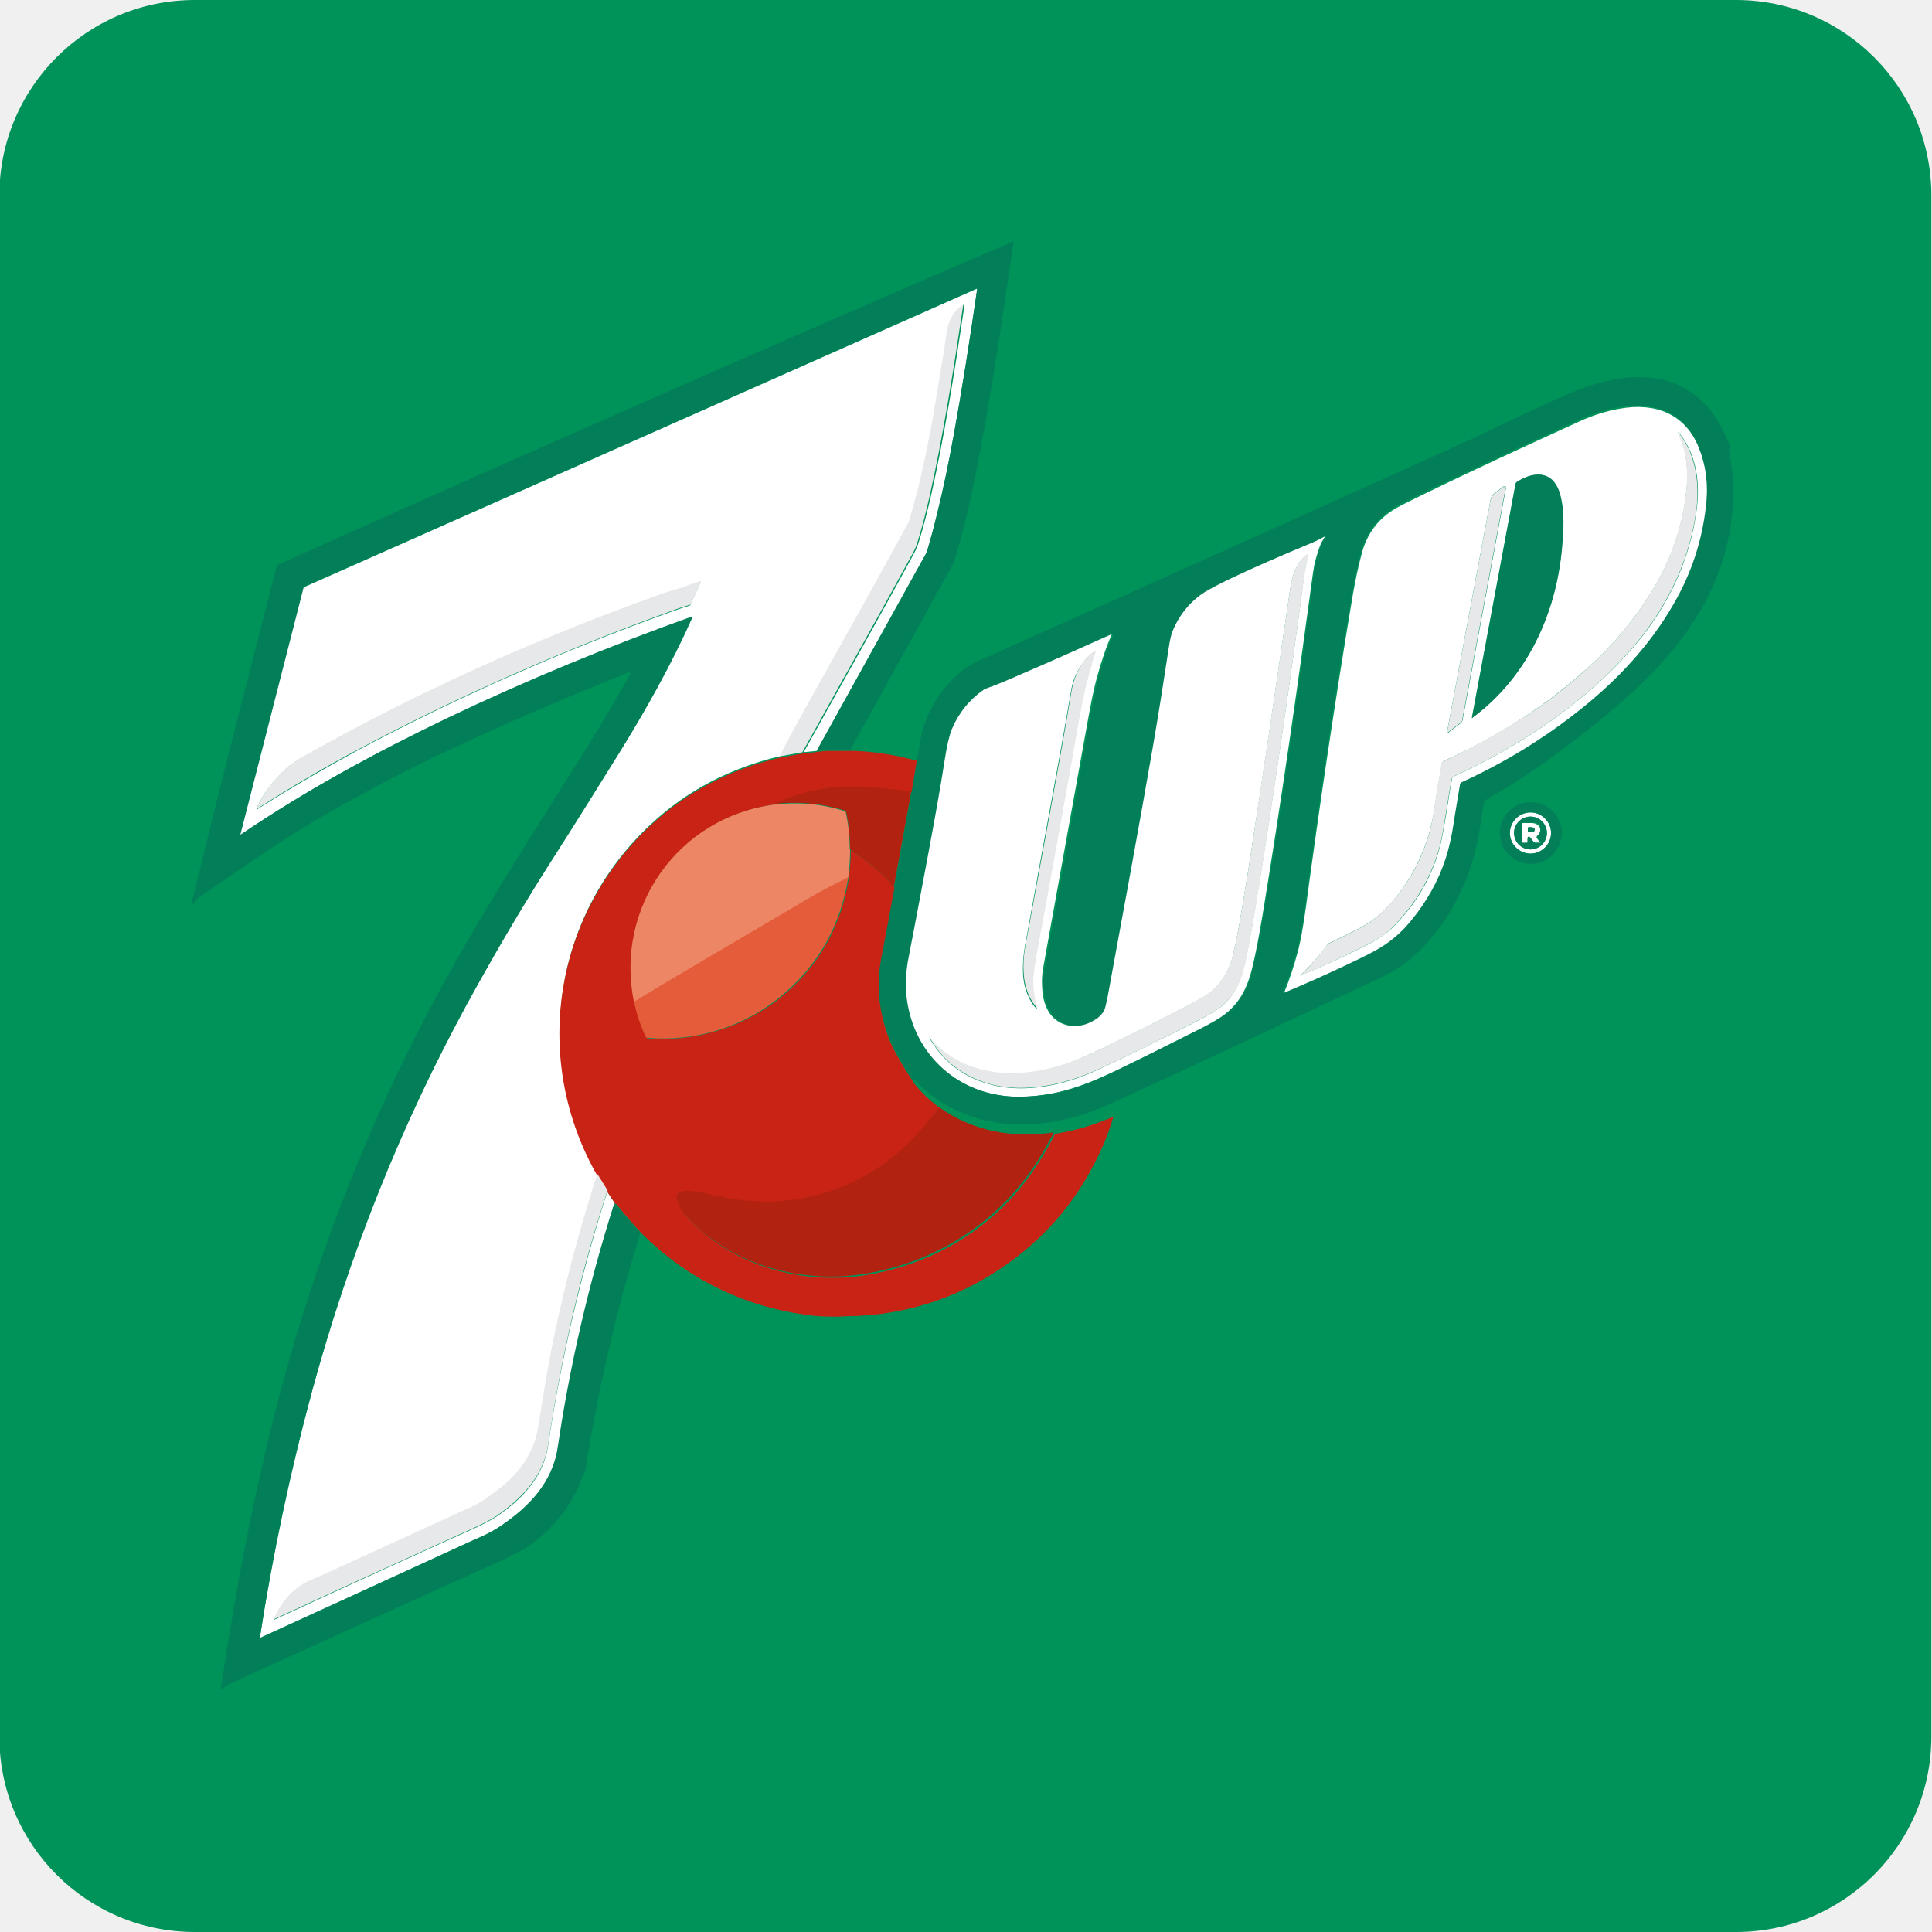
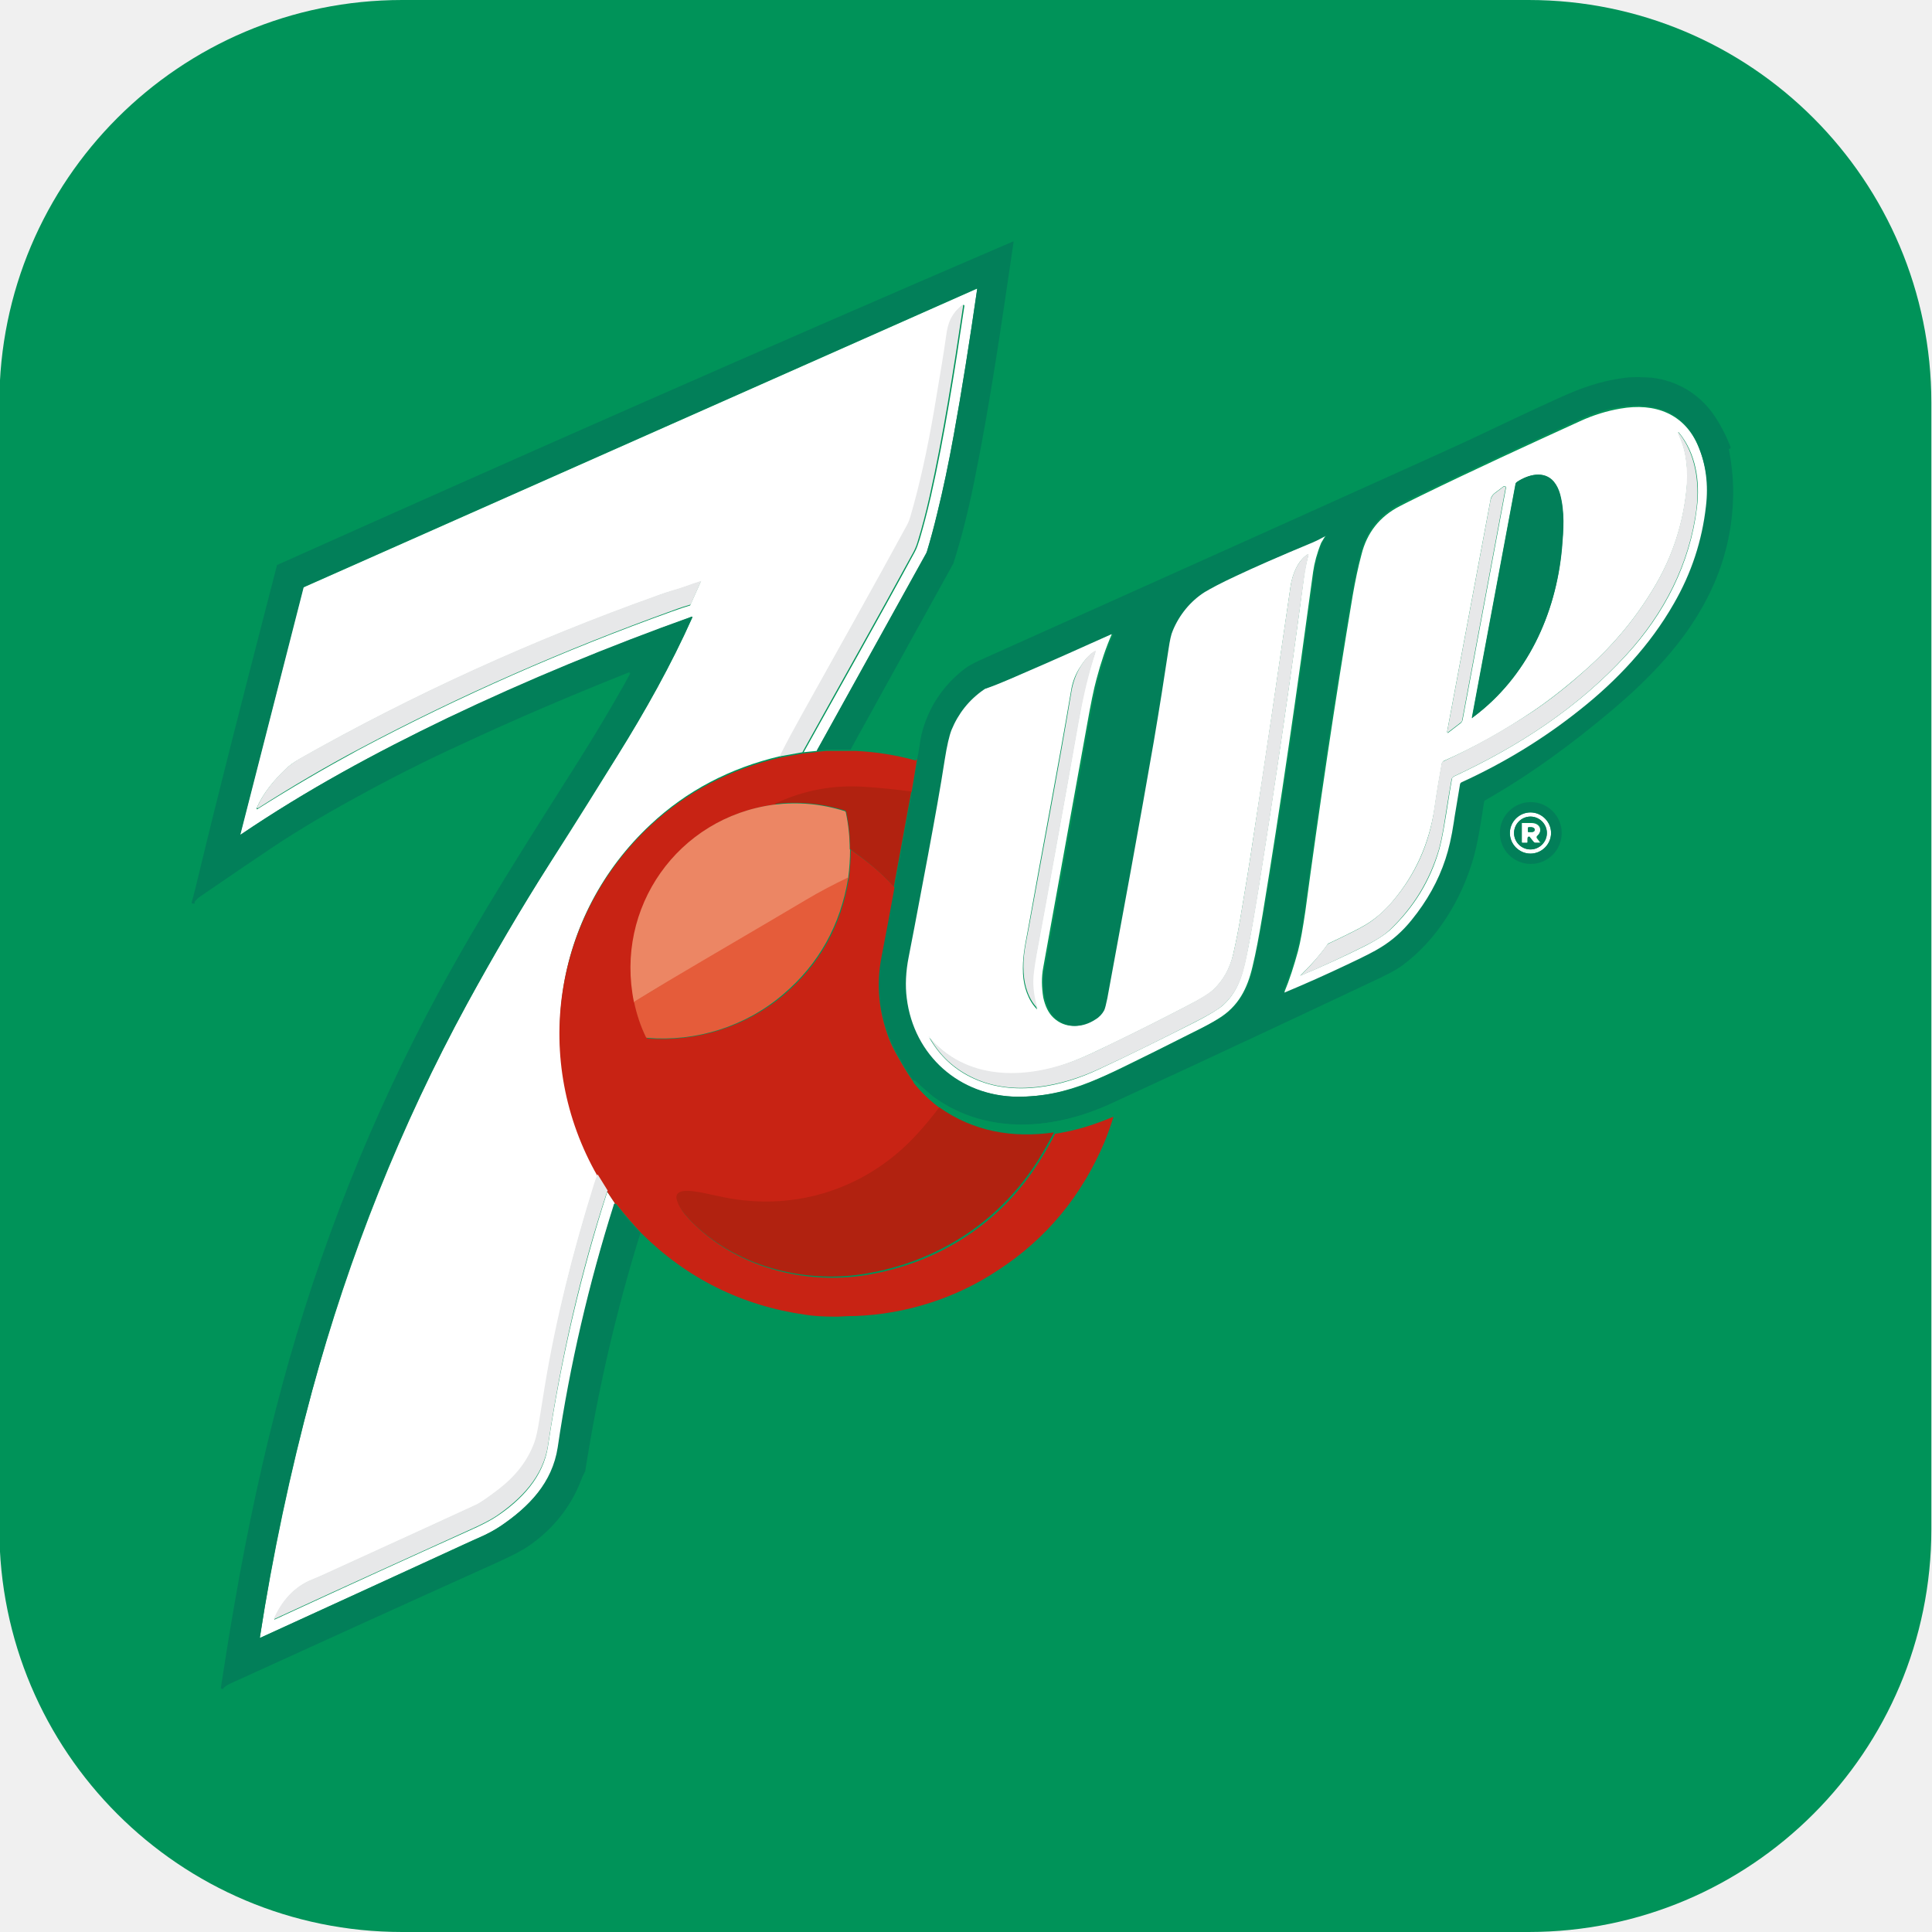
<svg xmlns="http://www.w3.org/2000/svg" id="Layer_2" version="1.1" viewBox="0 0 600 600">
  <defs>
    <style>
      .st0 {
        fill: #e55c3a;
      }

      .st1 {
        fill: #027f59;
      }

      .st2 {
        fill: #fff;
      }

      .st3 {
        fill: #ec8664;
      }

      .st4 {
        fill: #b12210;
      }

      .st5 {
        fill: #009359;
      }

      .st6 {
        fill: #e7e8e9;
      }

      .st7 {
        fill: #c82314;
      }
    </style>
  </defs>
-   <rect class="st5" x="-.2" y="0" width="600" height="600" rx="60.7" ry="60.7" />
+   <rect class="st5" x="-.2" y="0" width="600" height="600" rx="125.1" ry="125.1" />
  <g>
    <g>
      <path class="st2" d="M253.6,232.9s0,.2,0,.3h0l-4,.4c11.5-20.7,23.2-41.3,34.5-62.2.7-1.3,1-2.4,1.5-3.9,1.1-3.7,2.3-8.2,3.5-13.4,4.2-18.5,7.4-38.9,10.4-59.1,0,0,0-.3-.2-.3h-.2c-1.5,1.1-2.7,2.5-3.6,4.3-.6,1.2-1.1,3-1.4,5.4-.5,3.7-1.7,11.3-3.7,22.9-2.1,12.2-4.6,23.2-7.4,33.1-.2.8-.6,1.8-1,2.5-10.8,19.9-22.1,39.7-32.5,58.6-2.4,4.4-4.8,8.9-7.1,13.3-15.7,3.7-29.2,10.8-40.3,21.2-30.3,28.2-37,72.9-16.3,108.8-.3.6-.7,1.4-1,2.6-7,22-12.1,43.1-15.4,63.1-.8,5.1-1.4,8.6-1.7,10.5-.5,3.2-1,5.5-1.5,6.9-2.2,6.1-6.1,10.9-11.3,14.8-3.3,2.5-5.6,4.1-6.9,4.7-4.9,2.3-20.7,9.5-47.4,21.7-.9.4-2.1.9-3.5,1.5-5.6,2.2-9.5,6.7-11.9,12.2v.2h0c24-11.1,44-20.2,60.2-27.5,4.1-1.8,6.9-3.3,8.6-4.4,7.9-5.2,14.8-12.4,16.2-22.1,4.1-27.4,10.3-53.7,18.4-78.9l2.4,3.6c0,0-.2.3-.2.4-7.8,24.4-13.5,49.5-17.4,75.3-1.6,11-9,18.5-17.7,24.4-2,1.3-4.3,2.6-7.1,3.8-.3,0-22.8,10.5-67.7,31h-.2c4-25.7,9.4-51.2,16.2-76.5,11.6-42.4,27.6-82.6,48.2-120.4,8.1-14.8,16.6-29.4,25.6-43.5,9-14,15.9-25.2,21-33.4,8.6-13.8,16.7-28.2,23.3-43v-.2h-.2c-25.7,9.2-51,19.7-75.9,31.5-22.2,10.6-43.9,22.3-64.2,36.2h-.2c0,0,19.6-76.7,19.6-76.7,0,0,0-.2.2-.2l209-92.7h.2c-2.4,16.6-4.8,31.8-7.3,45.5-1.6,8.9-3.3,16.9-5.1,24.2-1.1,4.6-2.2,8.6-3.2,11.9,0,.4-.3.8-.5,1.1l-33.8,60.9h0ZM217.7,180.6c-3,.9-5.8,2.1-8.8,2.9-1.4.4-3,.9-4.8,1.6-38.6,13.8-75.9,30.7-111,50.6-1.8,1-3.3,2.1-4.3,3.1-3.5,3.3-7.1,7.5-9.1,12.2,0,0,0,.2,0,.3h.2c10.6-6.7,21.1-12.8,31.6-18.5,31.4-16.7,64-31,97.2-42.9,2.5-.9,4.3-1.5,5.4-1.8,0,0,.3,0,.3-.3l3.1-6.9h0c0,0,0-.2,0-.2Z" />
      <path class="st2" d="M398.8,308.3h0c1.7-4.1,3.1-8.5,4.3-12.9.8-3,1.5-7.1,2.3-12.5,4.2-31.3,9.2-65.3,14.7-98,.8-4.6,1.7-8.9,2.7-12.6,1.7-6.9,5.7-11.9,11.9-15.1,1.5-.8,3.6-1.8,6.4-3.2,16.8-8.2,33.4-15.8,49.6-23.2,4.1-1.9,8.4-3.2,12.5-3.9,10.7-1.9,20.1,1.5,24.4,12.1,2.4,5.8,3.2,12.1,2.4,18.7-1.2,10.7-4.6,20.8-10,30.3-7.3,12.7-17.6,23.8-29.1,32.9-11.4,9-23.6,16.5-36.7,22.5-.3.2-.6.5-.6.8-1,6.2-1.7,10.1-1.9,11.6-.7,4.6-1.6,8.4-2.6,11.5-2.3,6.8-5.8,13-10.5,18.9-2.8,3.5-6,6.3-9.4,8.4-2.1,1.3-5.6,3.1-10.7,5.5-6.4,3-12.8,5.9-19.5,8.7l-.3-.2ZM521.2,134.2c0,.5.3.9.5,1.5,2.1,4.6,2.7,10.7,2.1,16.2-1.1,10.8-4.3,20.6-9.6,29.7-5.6,9.6-12.6,18.2-21.2,25.9-5.8,5.2-11.5,9.7-16.8,13.3-8.9,6-18.1,11.2-27.8,15.5-.3.2-.6.5-.6.8-.7,3.8-1.5,8.5-2.3,14-1.7,11-6,20.5-12.9,28.7-2.7,3.2-5.5,5.6-8.5,7.4-2,1.2-5.8,3.1-11.5,5.8,0,0-.2,0-.3.3-2.5,3.5-5.4,6.7-8.5,9.7h0c7.2-3,13.9-6.1,20.3-9.3,2.7-1.4,5.6-3.1,7.6-4.9,7.4-7,12.5-15.3,15.3-25.1.4-1.5.9-3.7,1.4-6.6.9-5,1.6-10.2,2.5-15.1,0-.4.3-.7.7-.9,20-9.3,38.6-21.4,53.5-37.7,11.8-12.8,19.8-28.4,21.9-45.8,1-8.1-.3-16.9-5.7-23.4h-.2ZM457.4,222.8c16.7-12.4,25.8-32,27.6-52.4.5-5.8.9-11.4-.6-16.9-.4-1.4-1-2.7-1.9-3.8-3-3.7-8-2.3-11.4,0-.3.2-.5.4-.5.8l-13.5,72.3s0,0,0,.2h.2ZM449.7,227.6l3.9-3c.3-.2.5-.6.6-.9l13.5-72.2c0-.2,0-.5-.4-.5h-.3l-2.9,2.2c-.6.5-1.1,1.2-1.2,2l-13.5,72.1c0,0,0,.2.2.3h.2,0Z" />
      <path class="st2" d="M345.3,196.9c-1.8,4.1-3.4,8.8-4.8,14.1-.8,2.9-1.8,7.8-3,14.6-4.5,25-9,49.9-13.5,74.8-.6,3.1-.5,6.3,0,9.4.6,2.7,1.6,4.8,3.2,6.3,3.6,3.4,8.6,3.1,12.5.5,1.2-.8,2.1-1.7,2.7-2.8.3-.6.7-1.8,1-3.8,5.2-27.1,10-53.6,14.4-79.6,1.8-10.5,3.4-20.1,4.6-28.8.4-2.7.8-4.6,1.3-5.7,2-4.9,5.5-9.2,9.9-12,2-1.3,5.2-2.9,9.5-4.9,5.7-2.6,13.7-6.1,24-10.5,1.5-.6,2.9-1.3,4.4-2.2h.2c0,0-1.1,1.7-1.4,2.3-1.3,3.2-2.1,6.2-2.5,9-4.9,36.3-10.1,72.6-15.7,106.5-1.1,6.6-2.1,11.9-3.1,16-1.6,6.9-4.4,12.5-10.7,16.3-1.7,1.1-4.3,2.5-7.6,4.1-8.5,4.3-15.7,7.9-21.9,10.9-3.9,1.9-7.2,3.4-10.2,4.6-7.7,3.1-15.2,4.7-22.9,4.6-17.8-.2-32.2-12.7-34.4-30.6-.5-4.1-.3-8.4.6-12.8.4-1.9,2.4-12.4,6-31.6,2.1-11.4,3.9-21.2,5.2-29.7.7-4.4,1.4-7.4,2.1-9.2,2.1-5.2,5.4-9.5,10-12.5.3-.2.5-.3.8-.4,2.4-.9,6.9-2.7,10.3-4.2,10.4-4.6,19.9-8.9,28.7-12.7h.4ZM288.4,321.9c3.3,6,8.1,10.4,14.1,13.1,12.3,5.6,27.2,2.6,38.9-3,8.8-4.1,18.7-9,29.8-14.6,4.3-2.2,7.2-4,8.6-5.2,5.3-4.8,6.4-11,7.8-17.8,1-5.2,2.1-11.6,3.3-19,5.2-32.6,9.9-64.5,14-95.9.3-2.5.8-4.8,1.4-7.1,0,0,0-.2,0-.2h-.2c-3.1,1.9-4.8,6.4-5.3,9.9-4.1,28.1-7.9,54.5-11.7,78.9-1,6.8-2.3,14.8-3.9,24.2-.5,3-1.2,6.7-2.2,11.1-1,4.5-3.1,8.3-6.3,11.2-1.2,1.2-3.9,2.8-8,4.9-6.9,3.6-14.8,7.6-23.9,12-3.8,1.8-7.6,3.7-11.5,5.2-15.3,6-33.5,6.1-44.9-7.6h0c0,0,0,0,0,0h0ZM340.1,202.3c-2,1-3.6,3.2-4.8,5.1-1.4,2.2-2.3,4.6-2.7,7.3-4.2,24.7-9.1,50-13.3,73.7-1.1,5.8-1.8,9.1-1.6,14,.2,4,1.6,8.3,4.4,11.1h0c-.9-2.8-1.4-5.6-1.4-8.6s.4-4.7,1.1-8.6c2.7-14.5,8.4-45.4,13-71.9,1.5-8.4,2.9-14.7,5.3-21.8v-.2h0Z" />
      <path class="st2" d="M481.7,258.7c0,3.5-2.9,6.4-6.4,6.4h0c-3.5,0-6.4-2.9-6.4-6.4s2.9-6.4,6.4-6.4,6.4,2.9,6.4,6.4h0ZM480.4,258.7c0-2.8-2.3-5.1-5.1-5.1s-5.1,2.3-5.1,5.1,2.3,5.1,5.1,5.1,5.1-2.3,5.1-5.1Z" />
      <path class="st2" d="M478.6,261.6v.2h-1.7c-.2,0-.4,0-.5-.2l-1.2-1.5c0-.2-.4-.2-.6,0,0,0-.2.2-.2.3v1.3c0,0,0,.2-.2.2h-1.4c0,0-.2,0-.2-.2h0v-6.1s0,0,0,0h3c2.7,0,3.7,2.5,1.6,4.2,0,0,0,.3,0,.4l1.2,1.6h0ZM474.5,257.1v1.1c0,0,0,.2.2.2h.8c.6,0,1.1-.2,1.1-.6h0v-.2c0-.4-.5-.7-1-.7h-.8c0,0-.2,0-.2.2h0Z" />
    </g>
    <g>
      <path class="st1" d="M264.5,232.8h-7.8l-2.8.4c0,0-.2,0-.3,0h0c0,0,33.8-61,33.8-61,.2-.4.4-.7.5-1.1,1-3.3,2.1-7.3,3.2-11.9,1.8-7.3,3.5-15.3,5.1-24.2,2.5-13.7,4.9-28.9,7.3-45.5,0,0,0,0,0,0h0l-209,92.7s0,0-.2.2l-19.6,76.6v.2h0c20.3-13.7,42-25.5,64.2-36.2,24.9-11.9,50.2-22.3,75.9-31.5h.2s0,0,0,.2h0c-6.6,14.8-14.7,29.2-23.3,43-5.1,8.2-12.1,19.3-21,33.4-9,14.2-17.5,28.7-25.6,43.5-20.6,37.8-36.8,78-48.2,120.4-6.9,25.3-12.3,50.8-16.2,76.5,0,0,0,.2,0,.2h0c44.9-20.5,67.5-30.9,67.7-31,2.8-1.2,5.1-2.4,7.1-3.8,8.8-6,16-13.4,17.7-24.4,3.8-25.8,9.7-50.9,17.4-75.3,0,0,0-.3.2-.4h.3c2.5,3.2,5,6.2,7.8,9.1-7.6,24.4-13.3,49.2-17.2,74.3-.5,1-1,2.1-1.4,3.1-3.2,8.2-9.1,15.1-16.1,20-1.8,1.3-5.1,3-9.7,5.1-30.4,13.8-58.1,26.4-83.1,37.7-.7.3-1.4.8-2.1,1.4h-.5c0,0-.2-.2-.2-.4,1.4-9.2,2.8-17.8,4.2-25.8,4-23.3,8.9-46,14.8-68,11.6-42.9,27.8-83.6,48.5-121.9,13.3-24.6,26.7-45.4,43.7-72.3,4.6-7.3,9.3-15.1,14.1-23.6l1.8-3.3v-.2h0c-18.1,7.2-35.7,14.7-52.6,22.6-11.4,5.3-22.2,10.8-32.5,16.4-11.6,6.4-21.3,12.3-29.2,17.7-1.7,1.2-8.1,5.5-19.1,13-.8.5-1.4,1.1-1.9,1.9h-.7c0,0-.2-.2-.2-.3.4-1.5.8-2.8,1.1-4.1,7.8-32.4,14-56.4,25.4-100.6,0,0,0-.2.2-.2,76.6-34.3,152.3-67.7,228.4-100.4h.2c-3.7,25.1-7.2,49.7-12.2,74.3-1.9,9.4-4,17.8-6.5,25.6,0,0,0,.3-.2.4l-31.7,57.4h0Z" />
      <path class="st1" d="M537.3,139.4c1,5.9,1.5,11.2,1.3,15.8-.5,12.4-3.9,23.9-10.3,34.7-7,11.8-16.8,21.8-27.2,30.6-12.4,10.4-25.4,20.1-39.4,28-.2,0-.3.3-.4.5-.7,4.4-1.8,12.5-3.4,17.8-3.7,12.6-11.4,25.2-22.1,33.1-2,1.5-5,2.9-6.8,3.8-25.1,11.9-52.8,24.8-83.1,38.8-17.9,8.3-39.2,10.3-56-1.9-.8-.6-2.8-2.3-6-5.3h0v.2c.2.2.2.5.2.7-1.9-2.5-3.4-5.1-4.8-7.6-1.4-2.4-2.4-4.5-3.2-6.4-3.2-8.4-4-16.6-2.4-25.1,1.4-7.3,2.8-14.6,4.1-21.9l5.4-29.5,1.7-10.2c.5-2.4.8-5.1,1.2-7.1,2.1-8.6,6.7-15.5,13.6-20.8,1.1-.8,2.7-1.7,4.7-2.6,84.1-37.7,130-58.4,137.7-61.9,7.8-3.5,15.2-6.9,22.5-10.4,11.6-5.5,19-8.9,22.5-10.4,6-2.6,11.9-4.3,17.8-5,2.4-.3,5.1-.2,8.1,0,7.7.9,14.5,4.9,19,11.2,2.3,3.3,4.1,6.8,5.5,10.5l-.2.2ZM398.8,308.3c6.7-2.8,13.2-5.7,19.5-8.7,5.1-2.4,8.7-4.2,10.7-5.5,3.4-2.1,6.6-4.9,9.4-8.4,4.8-5.9,8.3-12.2,10.5-18.9,1-3,1.9-6.8,2.6-11.5.2-1.6.9-5.4,1.9-11.6,0-.4.3-.7.6-.8,13.1-6,25.3-13.4,36.7-22.5,11.5-9.1,21.8-20.1,29.1-32.9,5.5-9.5,8.8-19.6,10-30.3.8-6.7,0-12.9-2.4-18.7-4.3-10.6-13.6-13.8-24.4-12.1-4.3.7-8.5,2-12.5,3.9-16.2,7.4-32.8,15.1-49.6,23.2-2.8,1.4-4.9,2.4-6.4,3.2-6.2,3.2-10.1,8.3-11.9,15.1-1,3.9-1.9,8.1-2.7,12.6-5.6,32.7-10.6,66.8-14.7,98-.7,5.3-1.5,9.5-2.3,12.5-1.2,4.5-2.6,8.9-4.3,12.9h0c0,0,.4.2.4.2ZM345.3,196.9h0c-8.7,3.9-18.2,8.2-28.7,12.7-3.4,1.5-7.9,3.4-10.3,4.2-.3,0-.6.3-.8.4-4.6,3.2-7.9,7.4-10,12.5-.7,1.8-1.4,4.8-2.1,9.2-1.3,8.5-3.1,18.4-5.2,29.7-3.6,19.2-5.6,29.7-6,31.6-.9,4.5-1.1,8.9-.6,12.8,2.2,17.8,16.4,30.4,34.4,30.6,7.7,0,15.2-1.4,22.9-4.6,2.9-1.2,6.3-2.7,10.2-4.6,6.2-3,13.4-6.7,21.9-10.9,3.3-1.7,5.9-3.1,7.6-4.1,6.2-3.9,9.1-9.4,10.7-16.3.9-4.1,1.9-9.5,3.1-16,5.7-33.9,10.9-70.1,15.7-106.5.4-2.8,1.2-5.8,2.5-9,.2-.6,1.3-2.2,1.4-2.3,0,0,0,0,0,0h0c-1.5.8-3,1.6-4.4,2.2-10.4,4.3-18.3,7.8-24,10.5-4.3,2-7.5,3.7-9.5,4.9-4.4,2.8-7.9,7.1-9.9,12-.5,1.1-.9,3-1.3,5.7-1.3,8.7-2.8,18.2-4.6,28.8-4.5,26-9.4,52.5-14.4,79.6-.4,1.9-.7,3.2-1,3.8-.6,1.1-1.5,2.1-2.7,2.8-3.9,2.6-8.9,2.9-12.5-.5-1.6-1.5-2.6-3.6-3.2-6.3-.7-3.1-.7-6.2,0-9.4,4.6-24.8,9.1-49.8,13.5-74.8,1.2-6.8,2.2-11.7,3-14.6,1.4-5.3,3-10.1,4.8-14.1l-.5.2Z" />
      <path class="st1" d="M457.4,222.8h-.2c0,0,13.5-72.4,13.5-72.4,0-.3.2-.6.5-.8,3.4-2.2,8.4-3.6,11.4,0,.9,1.1,1.5,2.4,1.9,3.8,1.5,5.6,1.1,11.1.6,16.9-1.9,20.5-10.9,40-27.6,52.4h0Z" />
      <path class="st1" d="M485,258.7c0,5.3-4.3,9.6-9.6,9.6s-9.6-4.3-9.6-9.6,4.3-9.6,9.6-9.6h0c5.3,0,9.6,4.3,9.6,9.6h0ZM481.7,258.7c0-3.5-2.9-6.4-6.4-6.4h0c-3.5,0-6.4,2.9-6.4,6.4s2.9,6.4,6.4,6.4,6.4-2.9,6.4-6.4h0Z" />
      <path class="st1" d="M480.4,258.7c0,2.8-2.3,5.1-5.1,5.1s-5.1-2.3-5.1-5.1,2.3-5.1,5.1-5.1,5.1,2.3,5.1,5.1ZM478.6,261.6l-1.2-1.6v-.4c2-1.7,1.1-4.3-1.6-4.2h-3s-.2,0-.2,0h0v6.1c0,0,0,.2.2.2h1.4c0,0,.2,0,.2-.2v-1.3c0-.2.2-.4.4-.4s.3,0,.3.2l1.2,1.5c0,0,.3.2.5.2h1.6s.2,0,.2-.2h0c0,0,0,0,0,0Z" />
      <path class="st1" d="M474.5,257.1c0,0,0-.2.2-.2h.8c.6,0,1.1.3,1.1.7v.2c0,.4-.5.7-1.1.6h-.8c0,0-.2,0-.2-.2v-1.1Z" />
    </g>
    <path class="st7" d="M284.8,235.8l-1.7,10.2c-4.7-.6-9.3-1.1-13.9-1.4-10.1-.7-19.7,1-28.7,5.3-29.8,4-49.5,32-43.4,61.4.8,3.8,2,7.5,3.7,11,0,0,.2.2.3.2,15.3,1.2,30.7-3.7,42.3-13.5,11.2-9.5,17.8-21.4,20.2-36.1.4-3,.6-6,.6-9,5.2,3.6,9.6,7.1,13.6,11.7-1.3,7.3-2.7,14.6-4.1,21.9-1.6,8.4-.8,16.7,2.4,25.1.7,1.9,1.8,4,3.2,6.4,1.4,2.5,3,5.1,4.8,7.6,2.3,2.9,5,5.4,8,7.7-2.2,2.8-4.5,5.5-6.8,8.2-15.3,17-37.8,24.3-60.2,19.7-5-1-7.8-1.6-8.5-1.7-1.6-.3-6.7-1-6.1,2.2.4,2.4,2.4,4.8,4.2,6.6,13.7,14.2,35.1,19.8,54.2,16.7,22.7-3.7,42.1-16.2,54.2-35.8,1.6-2.6,3.2-5.3,4.6-8.1,4.6-.7,9.2-1.9,13.5-3.5.6-.2,2.2-.8,4.6-1.8-.8,2.7-1.8,5.4-2.8,7.9-7.1,16.7-18,30-33.1,39.8-12.9,8.6-28.4,13.6-44.2,14.2-3.1,0-4.9.2-5.5.2s-.2,0-.4,0h-.4c-3.8,0-6.9-.2-9.3-.6-19.7-2.8-36.8-11.3-50.9-25.3-2.7-2.9-5.3-5.9-7.8-9.1h-.3l-2.4-3.6-3.1-5c-20.6-35.9-13.9-80.6,16.3-108.8,11.3-10.5,24.7-17.5,40.3-21.2l7.2-1.3,4-.4h0c0,0,.2-.2,0-.3h0c0,.2.2.3.3.2l2.8-.3h9.3c6.3.3,12.5,1.3,18.7,3v-.3Z" />
    <path class="st3" d="M264,263.7c0,3-.2,6-.6,9-4.5,2.1-8.8,4.4-13,6.9-14.3,8.5-28.7,16.9-43.1,25.4-3.5,2-6.9,4.1-10.4,6.3-6.1-29.4,13.6-57.4,43.4-61.4,7.5-.9,14.7-.3,22,2,.2,0,.4.3.4.5.8,3.8,1.2,7.7,1.2,11.5h0Z" />
    <g>
      <path class="st0" d="M264.5,232.8h1.5-9.3,7.8Z" />
      <path class="st0" d="M263.4,272.7c-2.4,14.6-9.1,26.7-20.2,36.1-11.7,10-27,14.8-42.3,13.5,0,0-.2,0-.3-.2-1.7-3.5-2.9-7.2-3.7-11,3.5-2.1,6.9-4.2,10.4-6.3,14.3-8.5,28.8-16.9,43.1-25.4,4.2-2.5,8.6-4.8,13-6.9h0Z" />
    </g>
    <g>
      <path class="st5" d="M537.3,139.4c1.7,4.3,2.7,8.7,2.9,13,.2,3.6,0,8.1-.8,13.3-1.5,10.5-5.1,20.2-10.8,29.1-5.7,8.9-12.9,16.9-20.6,23.8-6.6,6-13.7,11.9-21.5,17.5-9.1,6.6-16.8,11.8-23.4,15.3,0,0-.2.2-.3.4-.4,2.3-.8,4.8-1.2,7.6-.6,3.6-1,6.1-1.4,7.5-3.5,14-11.5,27.9-23.4,36.4-2.1,1.5-5.5,3.1-7.3,3.9-28,13.1-56.1,26.3-84.2,39.2-2.4,1-4,1.5-4.6,1.8-4.4,1.6-9,2.7-13.5,3.5-12.7,1.8-24.9-.3-35.5-7.8-3-2.2-5.7-4.8-8-7.7,0-.3,0-.5-.2-.7v-.2h0c3.2,3,5.2,4.8,6,5.3,16.7,12.3,38,10.3,56,1.9,30.4-14,58.1-27,83.1-38.8,1.8-.9,4.8-2.3,6.8-3.8,10.8-7.9,18.4-20.4,22.1-33.1,1.6-5.4,2.7-13.4,3.4-17.8,0-.2.2-.4.4-.5,13.9-7.9,27.1-17.6,39.4-28,10.4-8.8,20.3-18.8,27.2-30.6,6.4-10.8,9.9-22.4,10.3-34.7.2-4.8-.2-10.1-1.3-15.8h.3Z" />
      <path class="st5" d="M194,212.2c-25.8,10.4-50.8,21.3-74.8,34.2-11.4,6.1-21.5,12.1-30.5,17.8-4.5,3-12.5,8.5-24,16.3-.2,0-.3.2-.5,0l-3.9-.2c.5-.7,1.1-1.4,1.9-1.9,11.1-7.6,17.4-11.9,19.1-13,8-5.5,17.6-11.4,29.2-17.7,10.3-5.7,21.1-11.2,32.5-16.4,16.9-7.9,34.5-15.4,52.6-22.6h0l-1.8,3.3v.2Z" />
      <path class="st5" d="M181.8,457c-.8,10-6.1,18.8-14.1,24.7-1.8,1.3-4,2.5-6.8,3.7-1.4.6-30.5,13.7-87.3,39.5h-.5l-3.8-.6c.7-.6,1.4-1.1,2.1-1.4,25-11.4,52.7-24,83.1-37.7,4.6-2.1,7.9-3.8,9.7-5.1,7.2-4.9,13-11.9,16.1-20,.4-1.1.9-2.1,1.4-3.1h0Z" />
    </g>
    <g>
      <path class="st6" d="M249.3,233.6l-7.2,1.3c2.3-4.6,4.7-9,7.1-13.3,10.4-18.7,21.6-38.5,32.5-58.6.4-.7.8-1.8,1-2.5,2.9-9.9,5.3-20.9,7.4-33.1,2-11.7,3.2-19.2,3.7-22.9.3-2.4.8-4.2,1.4-5.4.9-1.8,2.1-3.2,3.6-4.3h.3v.2c-3,20.1-6.2,40.4-10.4,59.1-1.2,5.3-2.4,9.8-3.5,13.4-.4,1.4-.8,2.6-1.5,3.9-11.3,20.8-23,41.4-34.5,62.2h0Z" />
      <path class="st6" d="M521.2,134.2h0c5.3,6.5,6.6,15.3,5.7,23.4-2.1,17.4-10.2,33-21.9,45.8-14.9,16.4-33.6,28.5-53.5,37.7-.3.2-.6.5-.7.9-.9,5-1.7,10.2-2.5,15.1-.5,2.9-1,5.1-1.4,6.6-2.9,9.8-8,18.1-15.3,25.1-2,1.9-4.8,3.5-7.6,4.9-6.4,3.2-13.1,6.4-20.3,9.4h0c3.2-3,6-6.3,8.5-9.7,0,0,.2-.2.3-.3,5.7-2.7,9.5-4.6,11.5-5.8,2.9-1.7,5.7-4.2,8.5-7.4,7-8.2,11.4-17.7,12.9-28.7.8-5.6,1.6-10.3,2.3-14,0-.4.3-.7.6-.8,9.7-4.5,18.9-9.7,27.8-15.5,5.5-3.7,11.1-8.1,16.8-13.3,8.6-7.7,15.6-16.3,21.2-25.9,5.3-9.1,8.5-19,9.6-29.7.6-5.6,0-11.7-2.1-16.2-.2-.5-.4-1-.5-1.5h.3Z" />
      <path class="st6" d="M449.7,227.6h-.3v-.2l13.5-72.1c.2-.8.6-1.5,1.2-2l2.9-2.2c.2,0,.5,0,.6,0,0,0,0,.2,0,.3l-13.5,72.2c0,.4-.3.7-.6.9l-3.9,3h0Z" />
      <path class="st6" d="M288.4,321.9h0c0,0,0,0,0,0,11.5,13.6,29.5,13.4,44.9,7.6,3.9-1.5,7.7-3.3,11.5-5.2,9.1-4.4,17-8.4,23.9-12,4.1-2.1,6.7-3.8,8-4.9,3.2-3,5.2-6.7,6.3-11.2,1-4.4,1.7-8.1,2.2-11.1,1.6-9.4,2.9-17.4,3.9-24.2,3.7-24.5,7.6-50.8,11.7-78.9.5-3.5,2.2-7.9,5.3-9.9h.3v.2c-.6,2.3-1,4.6-1.4,7.1-4.2,31.4-8.8,63.3-14,95.9-1.2,7.6-2.3,13.8-3.3,19-1.3,6.9-2.5,13-7.8,17.8-1.4,1.3-4.3,3-8.6,5.2-11.1,5.7-21,10.6-29.8,14.6-11.8,5.5-26.7,8.6-38.9,3-6.2-2.8-10.9-7.2-14.1-13.1h0Z" />
      <path class="st6" d="M217.7,180.6h0l-3.1,6.9c0,0-.2.2-.3.3-1.1.3-3,.9-5.4,1.8-33.2,12-65.8,26.2-97.2,42.9-10.6,5.6-21.1,11.8-31.6,18.5h-.3v-.2c2-4.7,5.6-8.9,9.1-12.2,1.1-1,2.5-2,4.3-3.1,35.1-19.9,72.3-36.8,111-50.6,1.9-.7,3.5-1.2,4.8-1.6,3-.8,5.8-2,8.8-2.9h0Z" />
      <path class="st6" d="M340.1,202.3h.2c-2.3,7.2-3.8,13.5-5.3,21.9-4.7,26.6-10.3,57.5-13,71.9-.7,4-1.1,6.8-1.1,8.6,0,3,.5,5.9,1.4,8.5h0q0,0,0,0c-2.8-2.7-4.2-7.1-4.4-11.1-.3-5,.5-8.2,1.6-14,4.3-23.7,9.2-49,13.3-73.7.5-2.7,1.4-5.1,2.7-7.3,1.2-2,2.8-4.1,4.8-5.1v.2Z" />
      <path class="st6" d="M188.6,369.9c-8.3,25.2-14.3,51.5-18.4,78.9-1.5,9.8-8.4,16.8-16.2,22.1-1.7,1.1-4.5,2.6-8.6,4.4-16,7.3-36.2,16.4-60.2,27.5h-.2c2.4-5.6,6.4-10.1,11.9-12.3,1.5-.6,2.7-1.1,3.5-1.5,26.7-12.2,42.5-19.4,47.4-21.7,1.3-.6,3.6-2.2,6.9-4.7,5.2-4,9.1-8.7,11.3-14.8.5-1.4,1-3.7,1.5-6.9.3-1.9.9-5.4,1.7-10.5,3.3-20,8.5-41,15.4-63.1.4-1.1.7-2,1-2.6l3.1,5v.2Z" />
    </g>
    <g>
      <path class="st4" d="M283,245.9l-5.4,29.5c-4.1-4.6-8.5-8.1-13.6-11.7,0-3.8-.4-7.7-1.2-11.5,0-.2-.2-.4-.4-.5-7.2-2.2-14.5-2.9-22-2,9.1-4.3,18.6-6.1,28.7-5.3,4.6.3,9.3.8,13.9,1.4h0Z" />
      <path class="st4" d="M327.3,351.7c-1.5,2.8-3,5.5-4.6,8.1-12.1,19.5-31.5,32.1-54.2,35.8-19.1,3.1-40.4-2.4-54.2-16.7-1.7-1.8-3.7-4.2-4.2-6.6-.6-3.2,4.5-2.5,6.1-2.2.7,0,3.6.7,8.5,1.7,22.4,4.6,44.8-2.7,60.2-19.7,2.4-2.6,4.6-5.3,6.8-8.2,10.6,7.5,22.7,9.6,35.5,7.8h.2Z" />
    </g>
  </g>
</svg>
